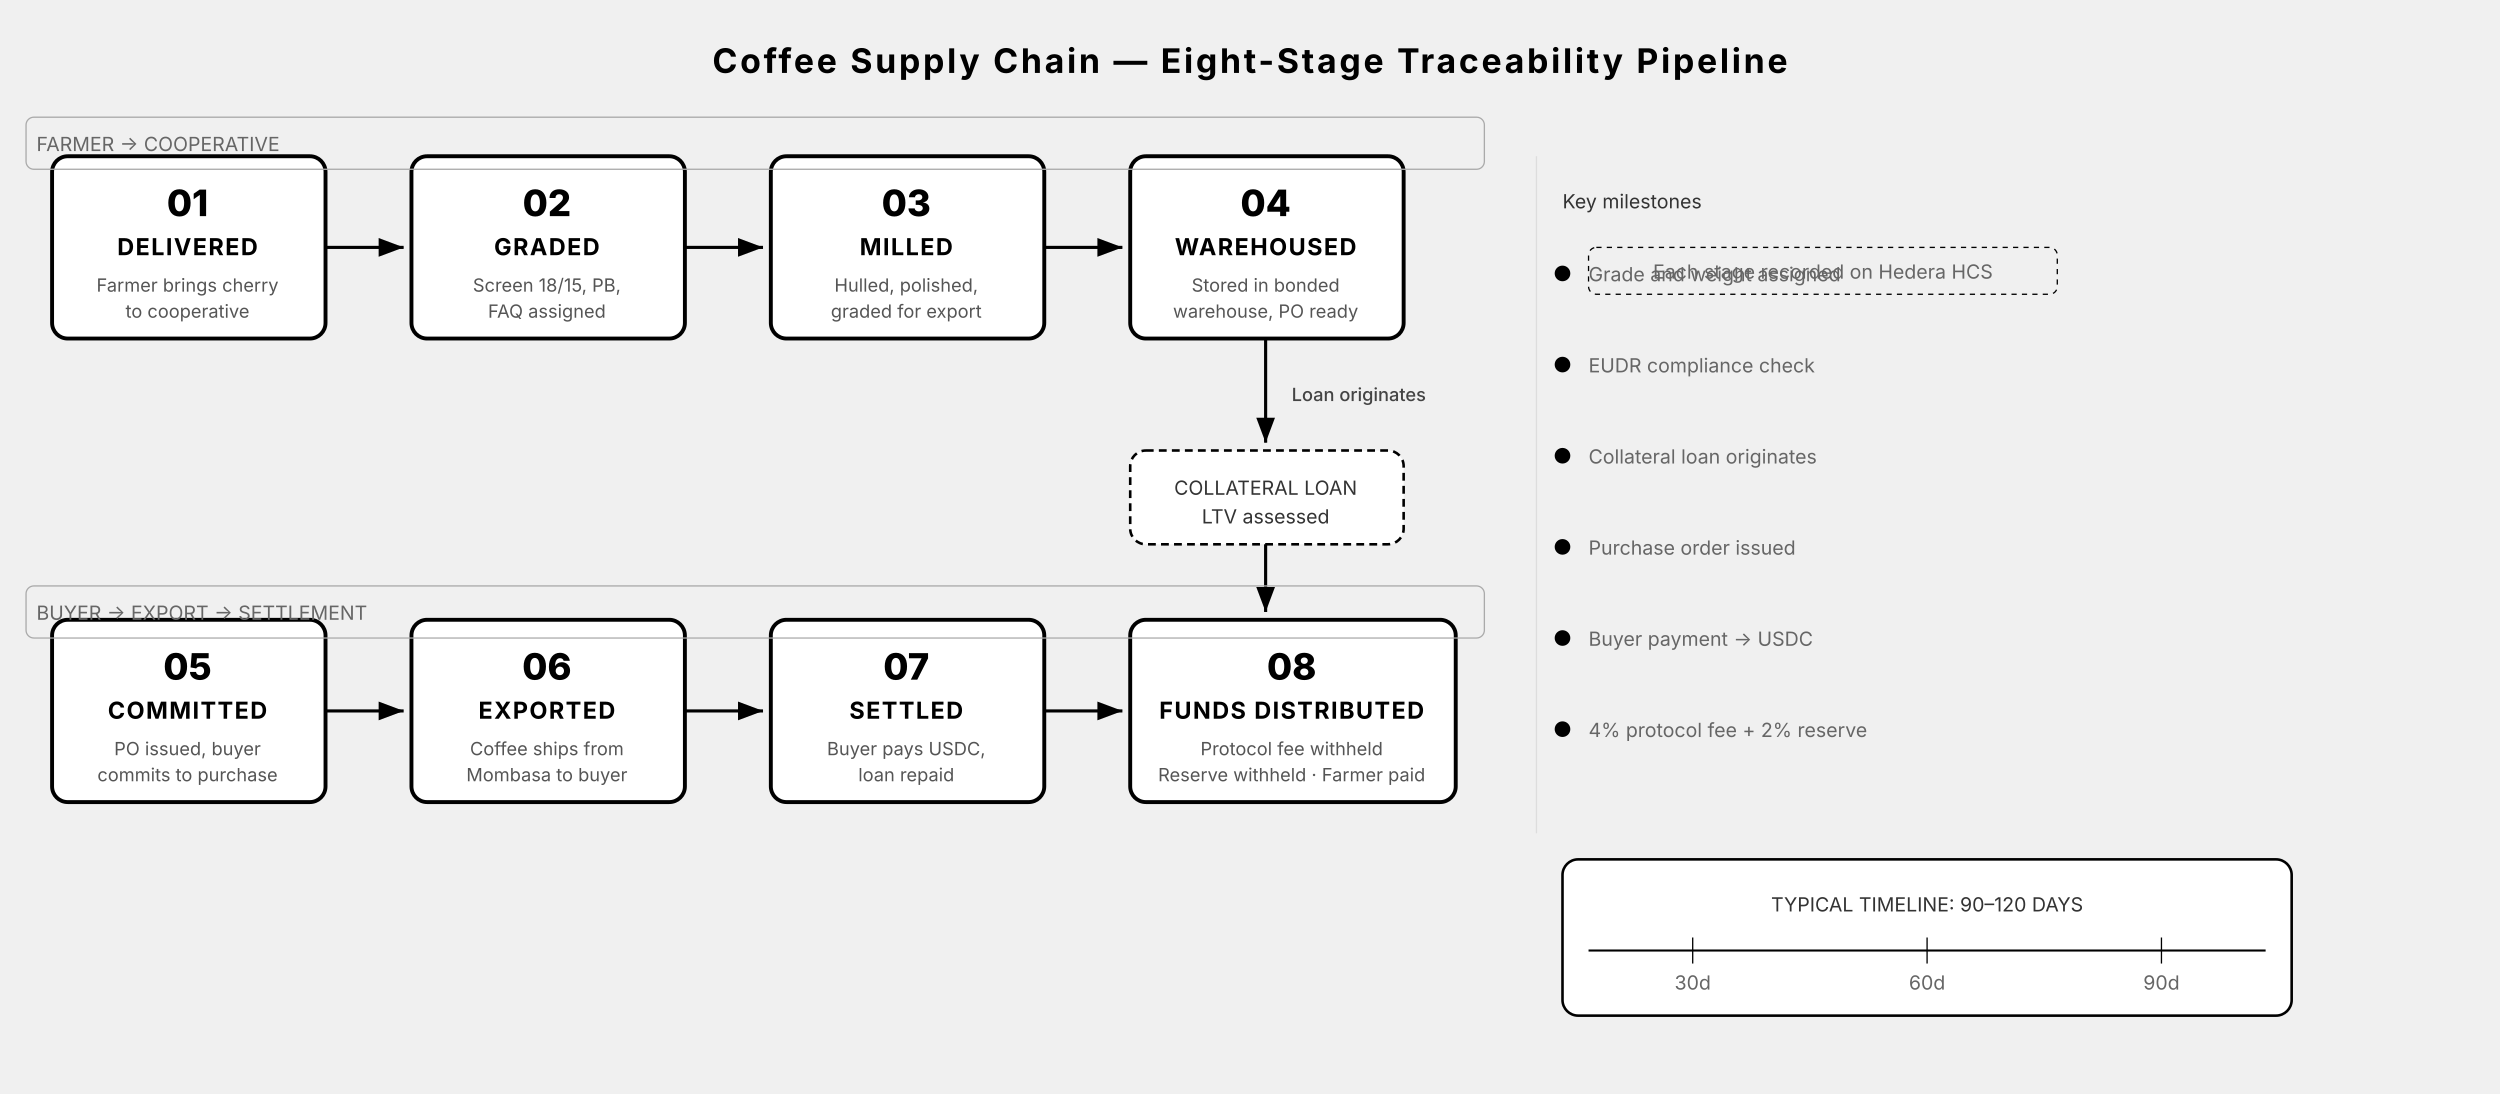
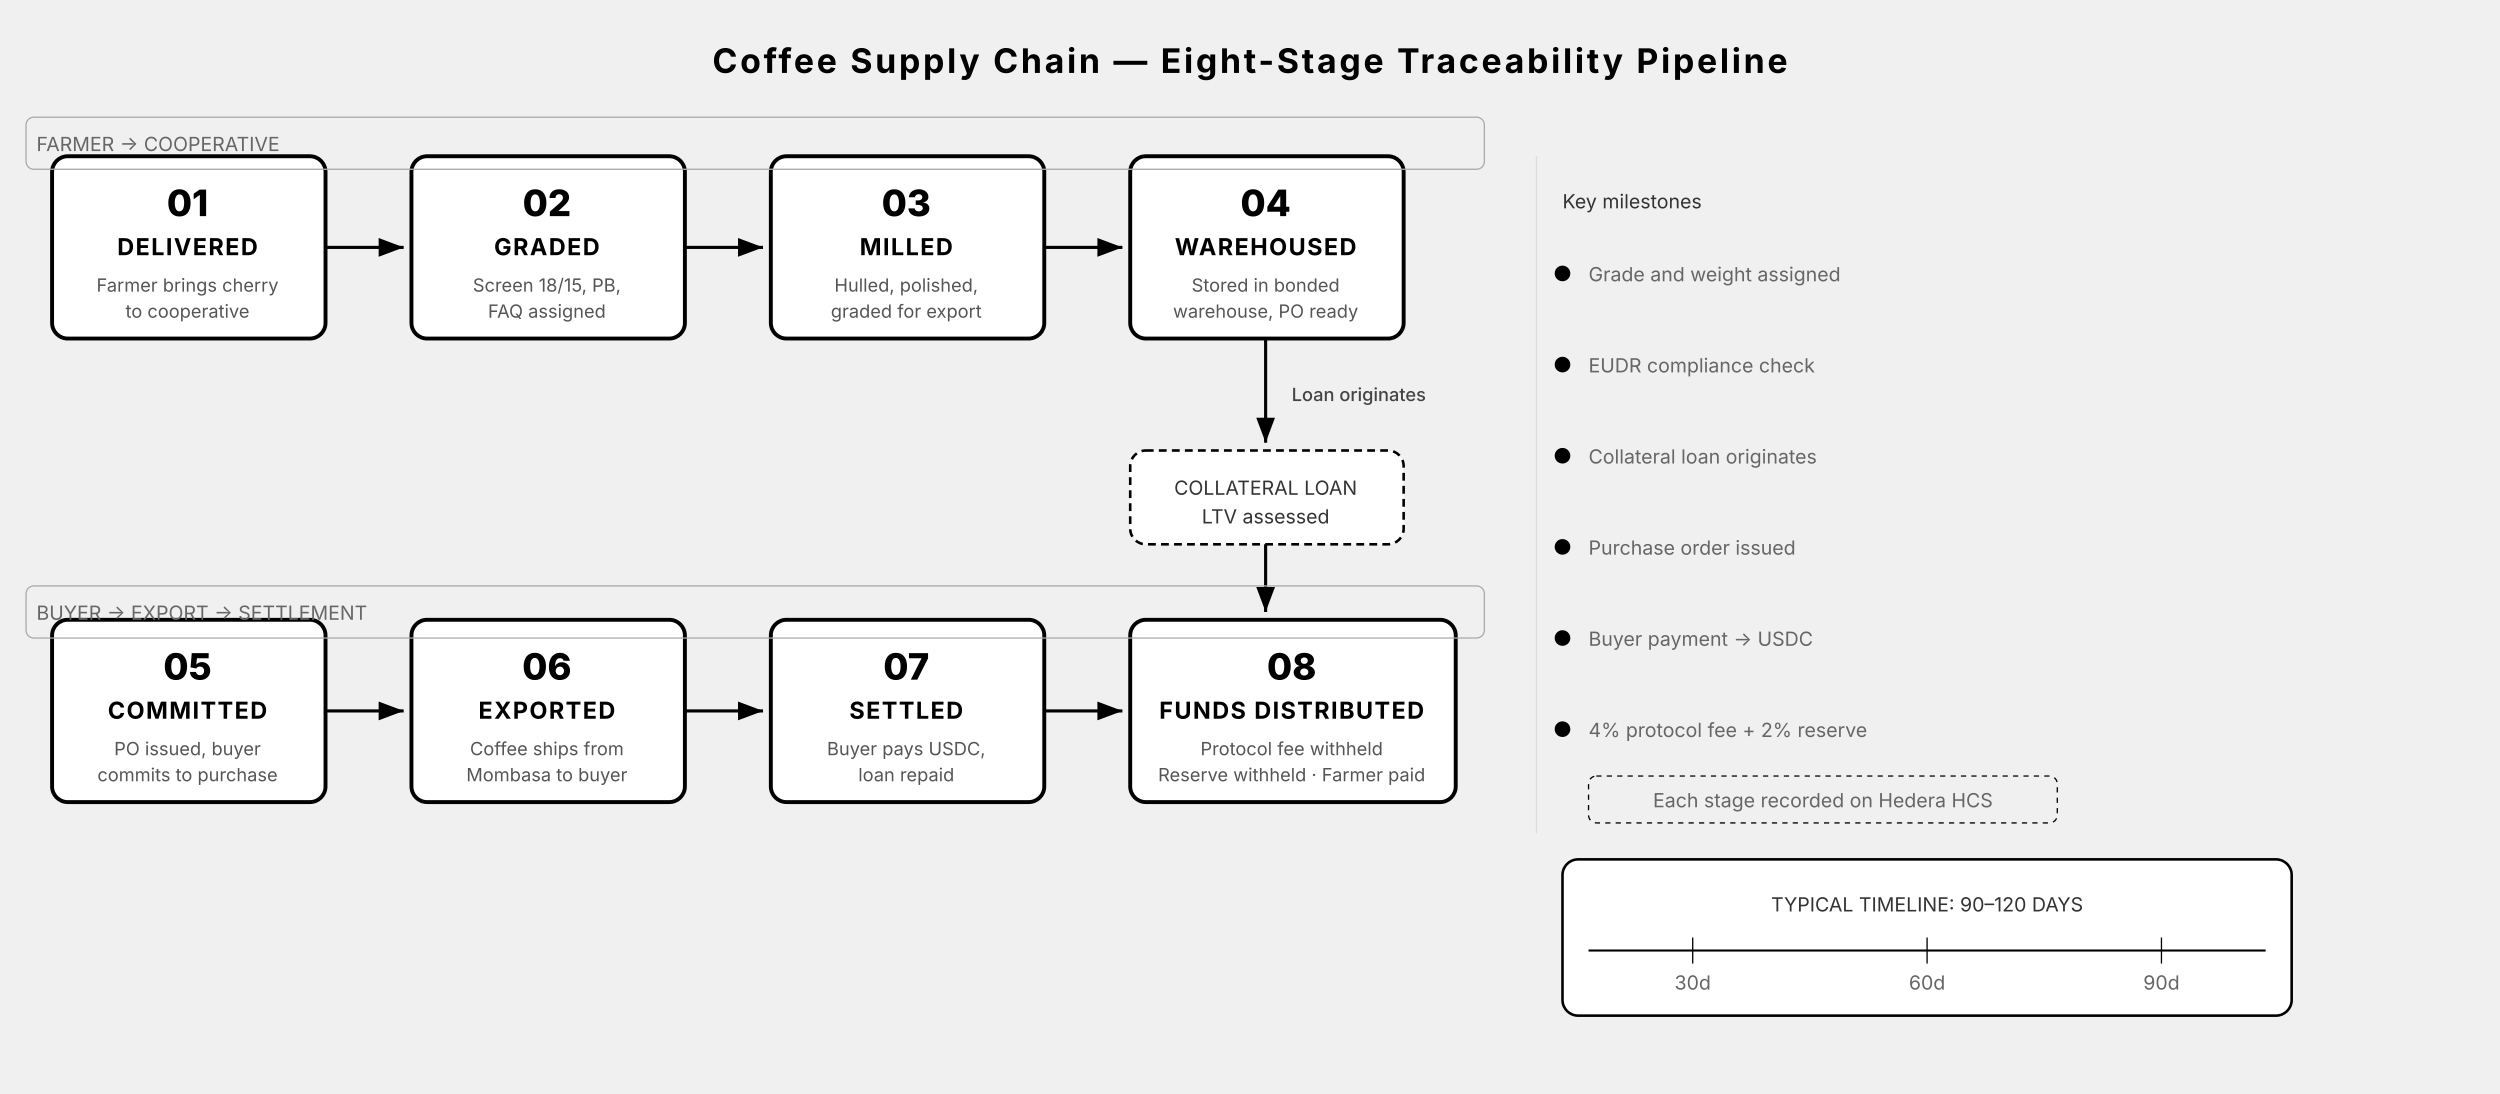
<svg xmlns="http://www.w3.org/2000/svg" viewBox="0 0 960 420" fill="none">
  <style>
    text { font-family: 'Inter', 'SF Mono', system-ui, sans-serif; fill: #000; }
    .title { font-size: 13px; font-weight: 700; letter-spacing: 0.08em; text-transform: uppercase; }
    .stage-num { font-size: 14px; font-weight: 800; }
    .stage-name { font-size: 9px; font-weight: 700; text-transform: uppercase; letter-spacing: 0.06em; }
    .stage-desc { font-size: 7px; fill: #555; }
    .detail-label { font-size: 7.5px; fill: #333; }
    .arrow-label { font-size: 7px; font-weight: 500; fill: #444; }
    .footnote { font-size: 7.5px; fill: #666; }
  </style>
  <text x="480" y="28" text-anchor="middle" class="title" fill="#000">Coffee Supply Chain — Eight-Stage Traceability Pipeline</text>
  <rect x="20" y="60" width="105" height="70" rx="6" stroke="#000" stroke-width="1.5" fill="#fff" />
  <text x="72" y="83" text-anchor="middle" class="stage-num" fill="#000">01</text>
  <text x="72" y="98" text-anchor="middle" class="stage-name" fill="#000">DELIVERED</text>
  <text x="72" y="112" text-anchor="middle" class="stage-desc">Farmer brings cherry</text>
  <text x="72" y="122" text-anchor="middle" class="stage-desc">to cooperative</text>
  <line x1="125" y1="95" x2="155" y2="95" stroke="#000" stroke-width="1.2" marker-end="url(#arrow)" />
  <rect x="158" y="60" width="105" height="70" rx="6" stroke="#000" stroke-width="1.5" fill="#fff" />
  <text x="210" y="83" text-anchor="middle" class="stage-num" fill="#000">02</text>
  <text x="210" y="98" text-anchor="middle" class="stage-name" fill="#000">GRADED</text>
  <text x="210" y="112" text-anchor="middle" class="stage-desc">Screen 18/15, PB,</text>
  <text x="210" y="122" text-anchor="middle" class="stage-desc">FAQ assigned</text>
  <line x1="263" y1="95" x2="293" y2="95" stroke="#000" stroke-width="1.2" marker-end="url(#arrow)" />
  <rect x="296" y="60" width="105" height="70" rx="6" stroke="#000" stroke-width="1.5" fill="#fff" />
  <text x="348" y="83" text-anchor="middle" class="stage-num" fill="#000">03</text>
  <text x="348" y="98" text-anchor="middle" class="stage-name" fill="#000">MILLED</text>
  <text x="348" y="112" text-anchor="middle" class="stage-desc">Hulled, polished,</text>
  <text x="348" y="122" text-anchor="middle" class="stage-desc">graded for export</text>
  <line x1="401" y1="95" x2="431" y2="95" stroke="#000" stroke-width="1.2" marker-end="url(#arrow)" />
  <rect x="434" y="60" width="105" height="70" rx="6" stroke="#000" stroke-width="1.5" fill="#fff" />
  <text x="486" y="83" text-anchor="middle" class="stage-num" fill="#000">04</text>
  <text x="486" y="98" text-anchor="middle" class="stage-name" fill="#000">WAREHOUSED</text>
  <text x="486" y="112" text-anchor="middle" class="stage-desc">Stored in bonded</text>
  <text x="486" y="122" text-anchor="middle" class="stage-desc">warehouse, PO ready</text>
  <line x1="486" y1="130" x2="486" y2="170" stroke="#000" stroke-width="1.2" marker-end="url(#arrow)" />
  <text x="496" y="154" class="arrow-label" fill="#444">Loan originates</text>
  <rect x="434" y="173" width="105" height="36" rx="6" stroke="#000" stroke-width="1" fill="#fff" stroke-dasharray="3 2" />
  <text x="486" y="190" text-anchor="middle" class="detail-label">COLLATERAL LOAN</text>
  <text x="486" y="201" text-anchor="middle" class="detail-label">LTV assessed</text>
  <line x1="486" y1="209" x2="486" y2="235" stroke="#000" stroke-width="1.2" marker-end="url(#arrow)" />
  <rect x="20" y="238" width="105" height="70" rx="6" stroke="#000" stroke-width="1.5" fill="#fff" />
  <text x="72" y="261" text-anchor="middle" class="stage-num" fill="#000">05</text>
  <text x="72" y="276" text-anchor="middle" class="stage-name" fill="#000">COMMITTED</text>
  <text x="72" y="290" text-anchor="middle" class="stage-desc">PO issued, buyer</text>
  <text x="72" y="300" text-anchor="middle" class="stage-desc">commits to purchase</text>
  <line x1="125" y1="273" x2="155" y2="273" stroke="#000" stroke-width="1.2" marker-end="url(#arrow)" />
  <rect x="158" y="238" width="105" height="70" rx="6" stroke="#000" stroke-width="1.5" fill="#fff" />
  <text x="210" y="261" text-anchor="middle" class="stage-num" fill="#000">06</text>
  <text x="210" y="276" text-anchor="middle" class="stage-name" fill="#000">EXPORTED</text>
  <text x="210" y="290" text-anchor="middle" class="stage-desc">Coffee ships from</text>
  <text x="210" y="300" text-anchor="middle" class="stage-desc">Mombasa to buyer</text>
  <line x1="263" y1="273" x2="293" y2="273" stroke="#000" stroke-width="1.2" marker-end="url(#arrow)" />
  <rect x="296" y="238" width="105" height="70" rx="6" stroke="#000" stroke-width="1.5" fill="#fff" />
  <text x="348" y="261" text-anchor="middle" class="stage-num" fill="#000">07</text>
  <text x="348" y="276" text-anchor="middle" class="stage-name" fill="#000">SETTLED</text>
  <text x="348" y="290" text-anchor="middle" class="stage-desc">Buyer pays USDC,</text>
  <text x="348" y="300" text-anchor="middle" class="stage-desc">loan repaid</text>
  <line x1="401" y1="273" x2="431" y2="273" stroke="#000" stroke-width="1.2" marker-end="url(#arrow)" />
  <rect x="434" y="238" width="125" height="70" rx="6" stroke="#000" stroke-width="1.5" fill="#fff" />
  <text x="496" y="261" text-anchor="middle" class="stage-num" fill="#000">08</text>
  <text x="496" y="276" text-anchor="middle" class="stage-name" fill="#000">FUNDS DISTRIBUTED</text>
  <text x="496" y="290" text-anchor="middle" class="stage-desc">Protocol fee withheld</text>
  <text x="496" y="300" text-anchor="middle" class="stage-desc">Reserve withheld · Farmer paid</text>
  <rect x="10" y="45" width="560" height="20" rx="3" stroke="#aaa" stroke-width="0.5" fill="none" />
  <text x="14" y="58" class="footnote">FARMER → COOPERATIVE</text>
  <rect x="10" y="225" width="560" height="20" rx="3" stroke="#aaa" stroke-width="0.5" fill="none" />
  <text x="14" y="238" class="footnote">BUYER → EXPORT → SETTLEMENT</text>
  <line x1="590" y1="60" x2="590" y2="320" stroke="#ddd" stroke-width="0.5" />
  <text x="600" y="80" class="detail-label">Key milestones</text>
  <circle cx="600" cy="105" r="3" fill="#000" />
  <text x="610" y="108" class="footnote">Grade and weight assigned</text>
  <circle cx="600" cy="140" r="3" fill="#000" />
  <text x="610" y="143" class="footnote">EUDR compliance check</text>
  <circle cx="600" cy="175" r="3" fill="#000" />
  <text x="610" y="178" class="footnote">Collateral loan originates</text>
  <circle cx="600" cy="210" r="3" fill="#000" />
  <text x="610" y="213" class="footnote">Purchase order issued</text>
  <circle cx="600" cy="245" r="3" fill="#000" />
  <text x="610" y="248" class="footnote">Buyer payment → USDC</text>
  <circle cx="600" cy="280" r="3" fill="#000" />
  <text x="610" y="283" class="footnote">4% protocol fee + 2% reserve</text>
  <rect x="600" y="330" width="280" height="60" rx="6" stroke="#000" stroke-width="1" fill="#fff" />
  <text x="740" y="350" text-anchor="middle" class="detail-label">TYPICAL TIMELINE: 90–120 DAYS</text>
  <line x1="610" y1="365" x2="870" y2="365" stroke="#000" stroke-width="0.8" />
  <line x1="650" y1="360" x2="650" y2="370" stroke="#000" stroke-width="0.5" />
  <line x1="740" y1="360" x2="740" y2="370" stroke="#000" stroke-width="0.5" />
  <line x1="830" y1="360" x2="830" y2="370" stroke="#000" stroke-width="0.5" />
  <text x="650" y="380" text-anchor="middle" class="footnote">30d</text>
  <text x="740" y="380" text-anchor="middle" class="footnote">60d</text>
  <text x="830" y="380" text-anchor="middle" class="footnote">90d</text>
-   <rect x="610" y="95" width="180" height="18" rx="3" stroke="#000" stroke-width="0.5" fill="none" stroke-dasharray="2 2" />
-   <text x="700" y="107" text-anchor="middle" class="footnote">Each stage recorded on Hedera HCS</text>
+   <rect x="610" y="298" width="180" height="18" rx="3" stroke="#000" stroke-width="0.5" fill="none" stroke-dasharray="2 2" />
+   <text x="700" y="310" text-anchor="middle" class="footnote">Each stage recorded on Hedera HCS</text>
  <defs>
    <marker id="arrow" markerWidth="8" markerHeight="6" refX="8" refY="3" orient="auto">
      <path d="M0,0 L8,3 L0,6 Z" fill="#000" />
    </marker>
  </defs>
</svg>
